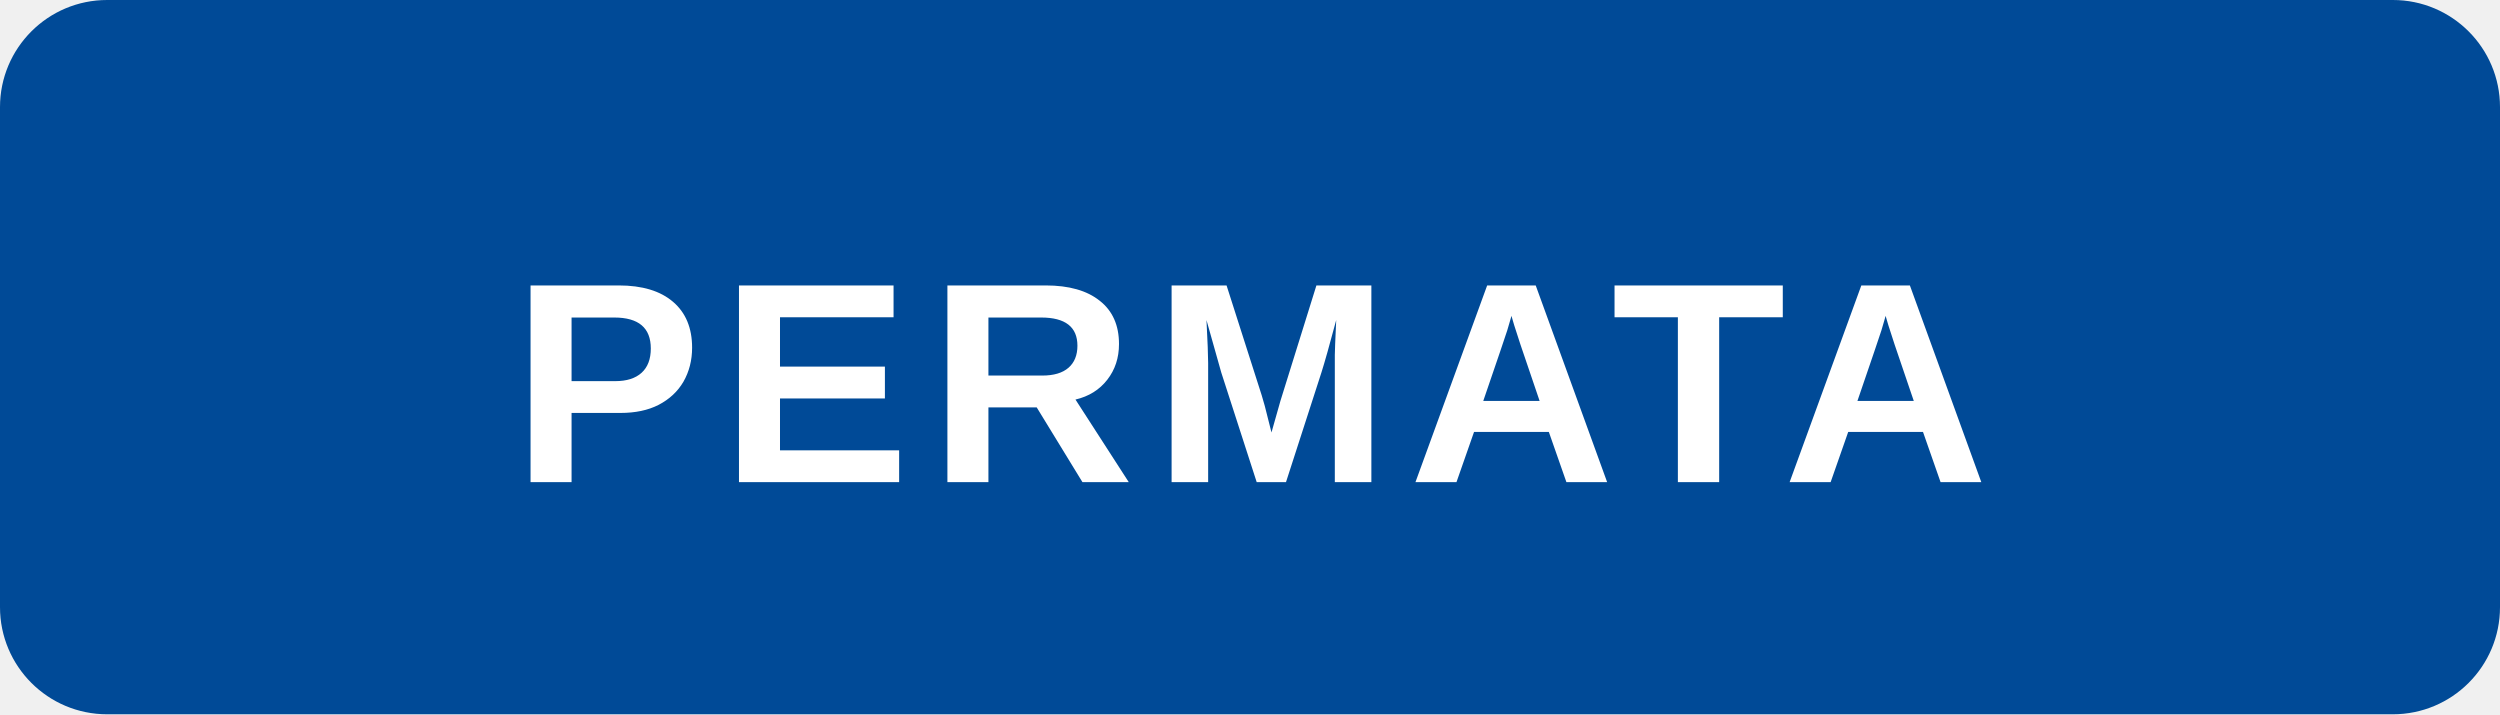
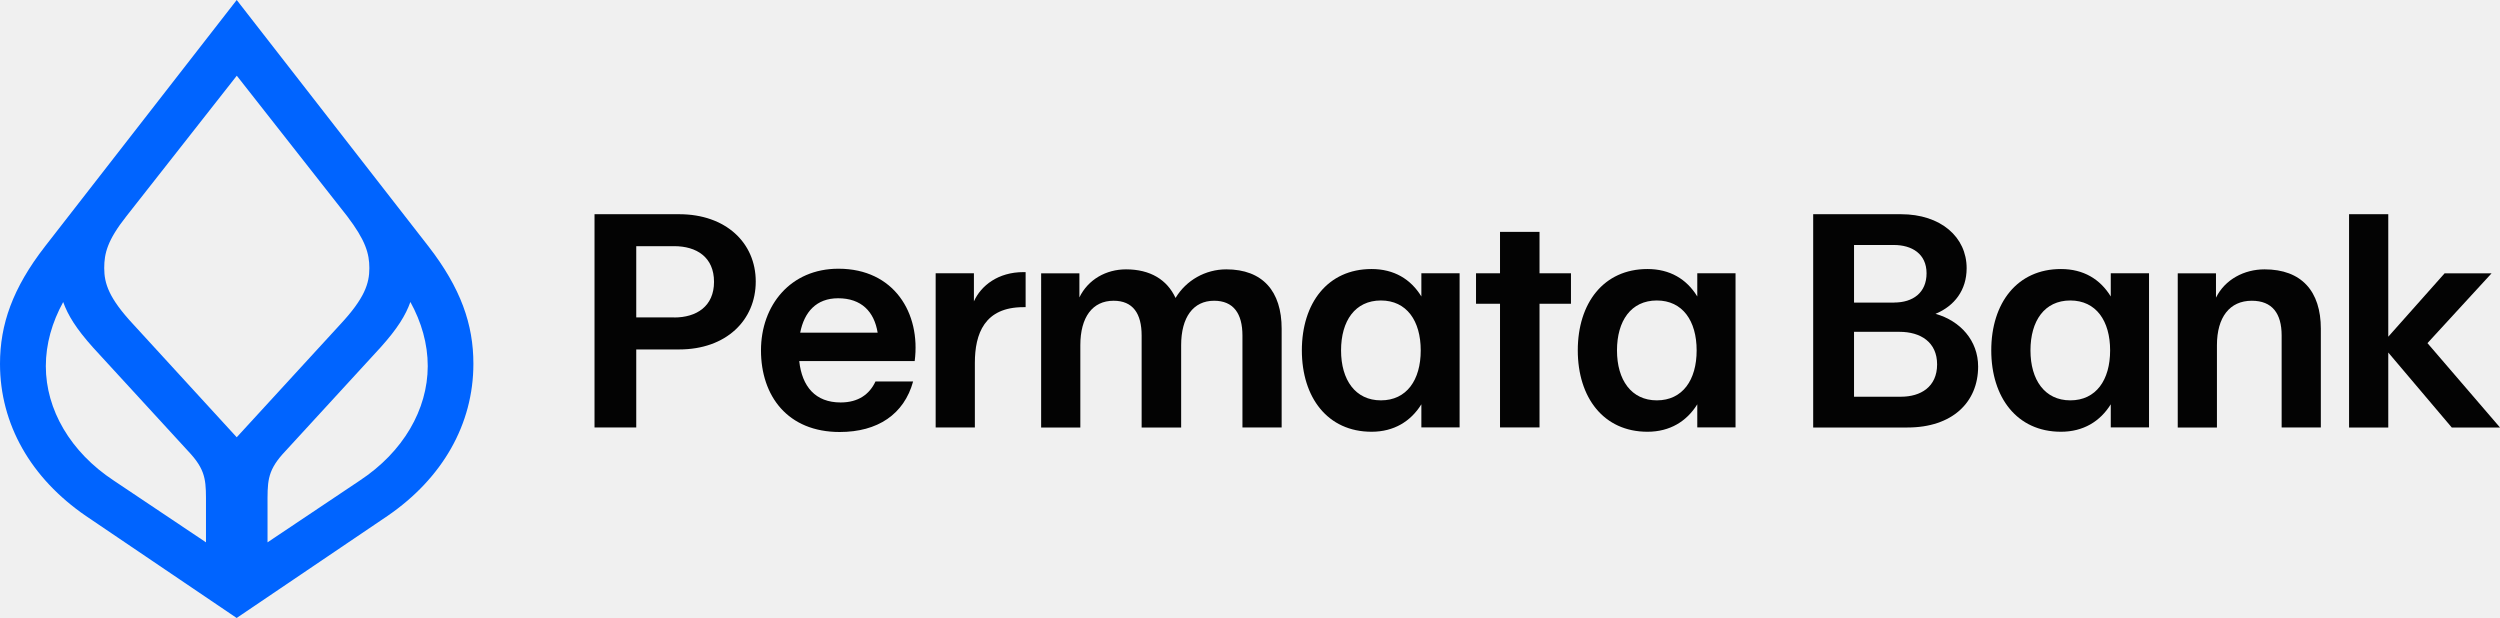
- <svg xmlns="http://www.w3.org/2000/svg" viewBox="0 0 140 40">
-   <rect width="140" height="40" rx="6" fill="#004A97" />
-   <text x="70" y="27" font-family="Arial Black, Arial, sans-serif" font-weight="900" font-size="16" fill="white" text-anchor="middle" letter-spacing="1">PERMATA</text>
+ <svg xmlns="http://www.w3.org/2000/svg" width="512" height="126.562" viewBox="0 0 512 126.562" fill="none" version="1.1" id="svg26">
+   <defs id="defs30">
+     <style id="style939">.cls-1{fill:#0064ff;}</style>
+   </defs>
+   <path d="m 121.758,43.871 h 17.337 c 9.554,0 15.682,5.86 15.682,13.784 0,7.924 -6.051,13.911 -15.682,13.911 H 130.304 v 15.974 h -8.546 z m 16.316,21.15 c 4.59,0 8.158,-2.304 8.158,-7.303 0,-5.05 -3.568,-7.303 -8.158,-7.303 H 130.304 v 14.594 h 7.77 z" fill="#030303" id="path2" />
+   <path d="m 155.85,71.754 c 0,-9.24 6.051,-16.721 15.863,-16.721 11.403,0 16.884,9.113 15.617,18.91 h -23.646 c 0.569,5.24 3.31,8.481 8.481,8.481 3.633,0 5.921,-1.684 7.137,-4.304 h 7.705 c -1.849,6.734 -7.266,10.354 -15.036,10.354 -10.64,0 -16.122,-7.354 -16.122,-16.721 z m 23.892,-3.62 c -0.698,-4.304 -3.31,-7.05 -8.093,-7.05 -4.46,0 -6.942,2.81 -7.77,7.05 z" fill="#030303" id="path4" />
+   <path d="m 191.623,55.971 h 7.835 v 5.746 c 1.461,-3.24 4.977,-5.987 10.136,-5.987 h 0.453 v 7.177 h -0.453 c -7.964,0 -9.942,5.43 -9.942,11.417 v 13.227 h -8.029 z" fill="#030303" id="path6" />
+   <path d="m 213.226,55.973 h 7.834 v 4.936 c 1.784,-3.683 5.482,-5.746 9.554,-5.746 4.965,0 8.416,2.127 10.136,5.86 2.172,-3.62 6.115,-5.86 10.394,-5.86 7.46,0 11.338,4.494 11.338,12.164 v 20.214 h -8.029 V 68.706 c 0,-4.494 -1.849,-7.113 -5.805,-7.113 -4.266,0 -6.749,3.367 -6.749,9.113 v 16.847 h -8.093 V 68.706 c 0,-4.494 -1.784,-7.113 -5.74,-7.113 -4.331,0 -6.813,3.367 -6.813,9.113 v 16.847 h -8.029 z" fill="#030303" id="path8" />
+   <path d="m 266.621,71.753 c 0,-9.67 5.288,-16.657 14.273,-16.657 4.59,0 8.03,2.063 10.201,5.62 v -4.747 h 7.832 v 31.568 h -7.832 v -4.734 c -2.172,3.493 -5.612,5.62 -10.201,5.62 -8.985,0 -14.273,-7 -14.273,-16.67 z m 16.186,10.24 c 5.288,0 8.159,-4.177 8.159,-10.227 0,-6.05 -2.871,-10.227 -8.159,-10.227 -5.288,0 -8.158,4.177 -8.158,10.227 0,6.05 2.935,10.227 8.158,10.227 z" fill="#030303" id="path10" />
+   <path d="m 307.203,62.209 h -4.913 v -6.24 h 4.913 v -8.481 h 8.091 v 8.481 h 6.44 v 6.24 h -6.44 v 25.328 h -8.091 z" fill="#030303" id="path12" />
+   <path d="m 323.13,71.753 c 0,-9.67 5.287,-16.657 14.273,-16.657 4.591,0 8.028,2.063 10.2,5.62 v -4.747 h 7.835 v 31.568 h -7.835 v -4.734 c -2.172,3.493 -5.609,5.62 -10.2,5.62 -8.986,0 -14.273,-7 -14.273,-16.67 z m 16.186,10.24 c 5.287,0 8.157,-4.177 8.157,-10.227 0,-6.05 -2.871,-10.227 -8.157,-10.227 -5.287,0 -8.157,4.177 -8.157,10.227 0,6.05 2.934,10.227 8.157,10.227 z" fill="#030303" id="path14" />
+   <path d="m 371.352,43.871 h 17.972 c 8.157,0 13.444,4.683 13.444,11.05 0,4.494 -2.482,7.734 -6.374,9.354 5.094,1.43 8.727,5.493 8.727,10.797 0,7.303 -5.287,12.48 -14.465,12.48 H 371.341 V 43.871 Z m 16.574,18.087 c 3.829,0 6.633,-2 6.633,-5.987 0,-3.987 -3,-5.797 -6.696,-5.797 h -8.157 v 11.797 h 8.221 z m 1.398,19.29 c 4.018,0 7.395,-2 7.395,-6.62 0,-4.557 -3.377,-6.67 -7.706,-6.67 h -9.308 V 81.248 Z" fill="#030303" id="path16" />
+   <path d="m 407.811,71.753 c 0,-9.67 5.287,-16.657 14.273,-16.657 4.588,0 8.028,2.063 10.2,5.62 v -4.747 h 7.835 v 31.568 h -7.835 v -4.734 c -2.172,3.493 -5.612,5.62 -10.2,5.62 -8.986,0 -14.273,-7 -14.273,-16.67 z m 16.186,10.24 c 5.287,0 8.157,-4.177 8.157,-10.227 0,-6.05 -2.871,-10.227 -8.157,-10.227 -5.287,0 -8.157,4.177 -8.157,10.227 0,6.05 2.934,10.227 8.157,10.227 z" fill="#030303" id="path18" />
+   <path d="m 446.001,55.973 h 7.832 v 4.987 c 1.85,-3.747 5.805,-5.797 9.944,-5.797 7.588,0 11.531,4.494 11.531,12.164 v 20.214 h -8.028 V 68.706 c 0,-4.494 -1.913,-7.113 -6.115,-7.113 -4.525,0 -7.136,3.367 -7.136,9.113 v 16.847 h -8.028 z" fill="#030303" id="path20" />
+   <path d="m 489.118,72.198 v 15.354 h -8.031 V 43.871 h 8.031 v 25.087 l 11.532,-12.974 h 9.619 L 497.146,70.274 512,87.552 h -9.878 z" fill="#030303" id="path22" />
+   <path d="M 87.757,50.465 48.481,0 9.218,50.465 C 2.586,59.009 0,66.439 0,74.514 0,86.855 6.309,97.931 17.608,105.677 L 48.468,126.562 79.341,105.677 C 90.653,97.931 96.95,86.843 96.95,74.514 96.962,66.452 94.377,59.009 87.757,50.465 Z M 42.185,103.626 v 7.443 L 23.284,98.412 C 14.402,92.564 9.386,83.856 9.386,74.995 c 0,-4.582 1.293,-9.012 3.555,-13.138 0.97,2.683 2.586,5.379 6.141,9.341 l 20.039,21.834 c 3.219,3.633 3.064,5.848 3.064,10.594 z M 27.318,66.452 c -5.016,-5.379 -5.973,-8.379 -5.973,-11.544 0,-3.012 0.646,-5.696 4.525,-10.607 l 22.625,-28.796 22.624,28.796 c 3.724,4.911 4.525,7.595 4.525,10.607 0,3.164 -0.97,6.177 -5.973,11.544 L 48.481,89.551 Z M 73.691,98.412 54.79,111.069 v -7.443 c 0,-4.747 -0.155,-6.961 3.077,-10.607 l 20.039,-21.834 c 3.555,-3.949 5.171,-6.645 6.141,-9.341 2.262,4.114 3.555,8.543 3.555,13.138 -0.013,8.873 -5.016,17.569 -13.911,23.429 z" fill="#0064ff" id="path24" />
</svg>
